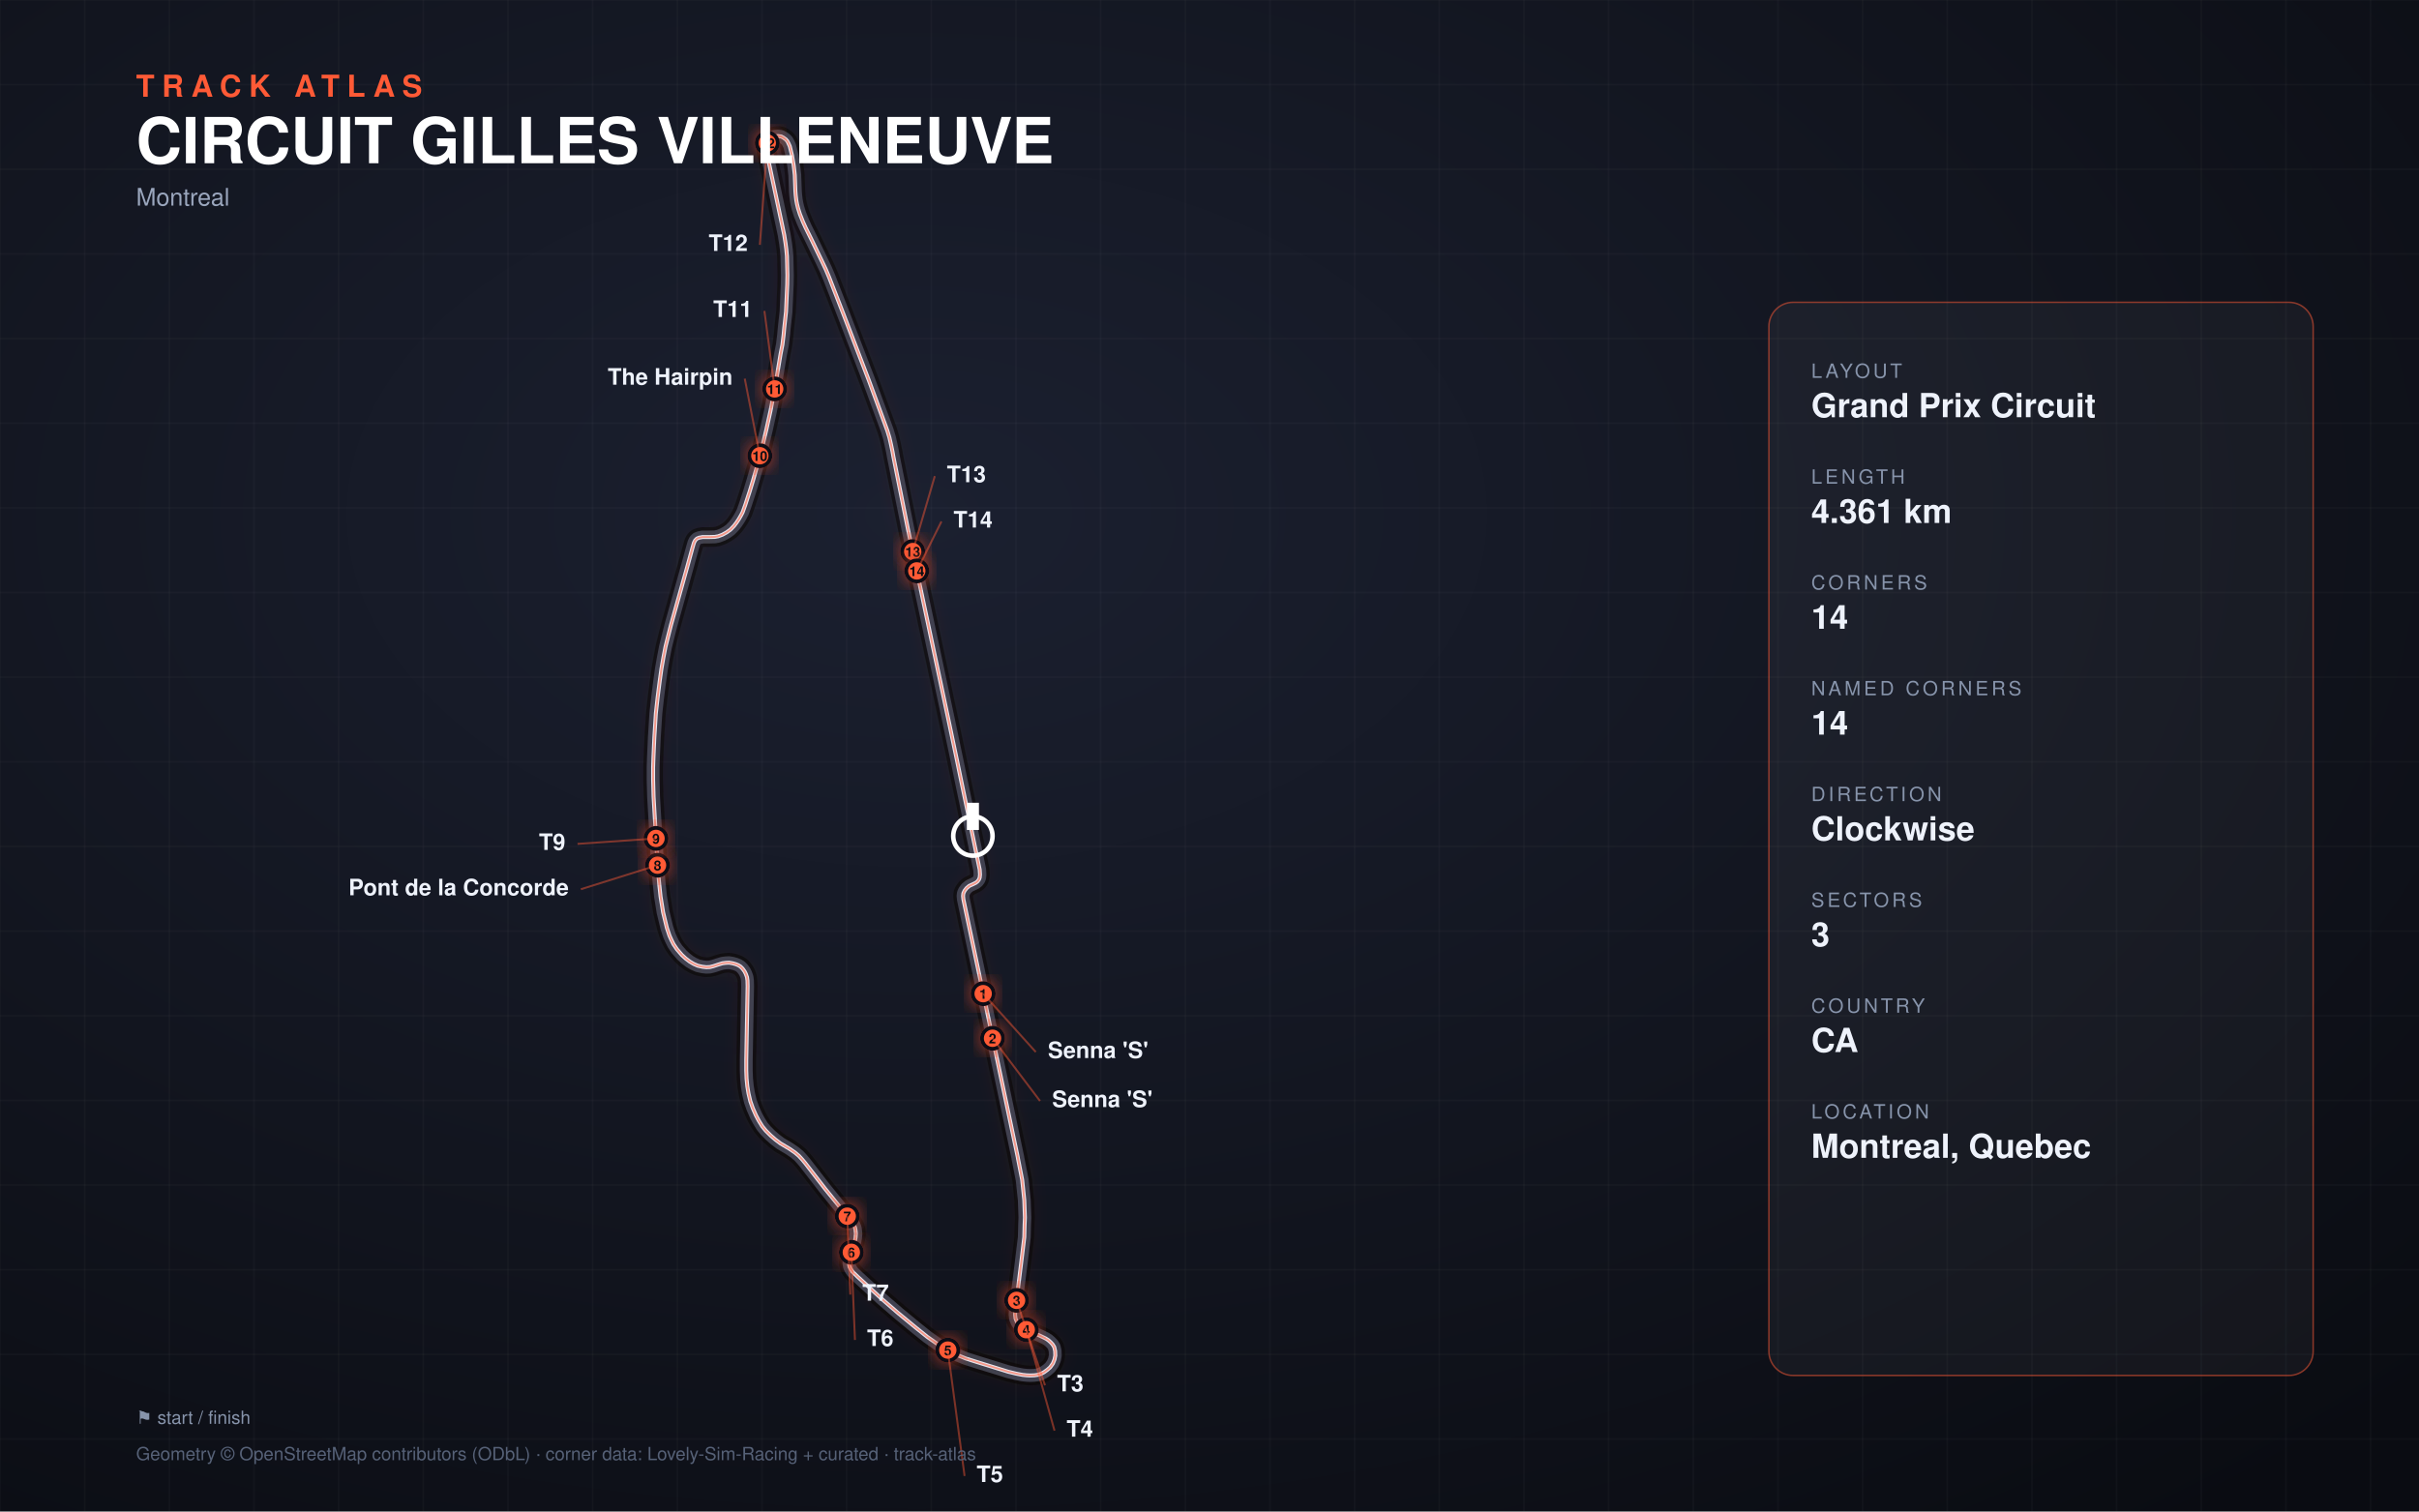
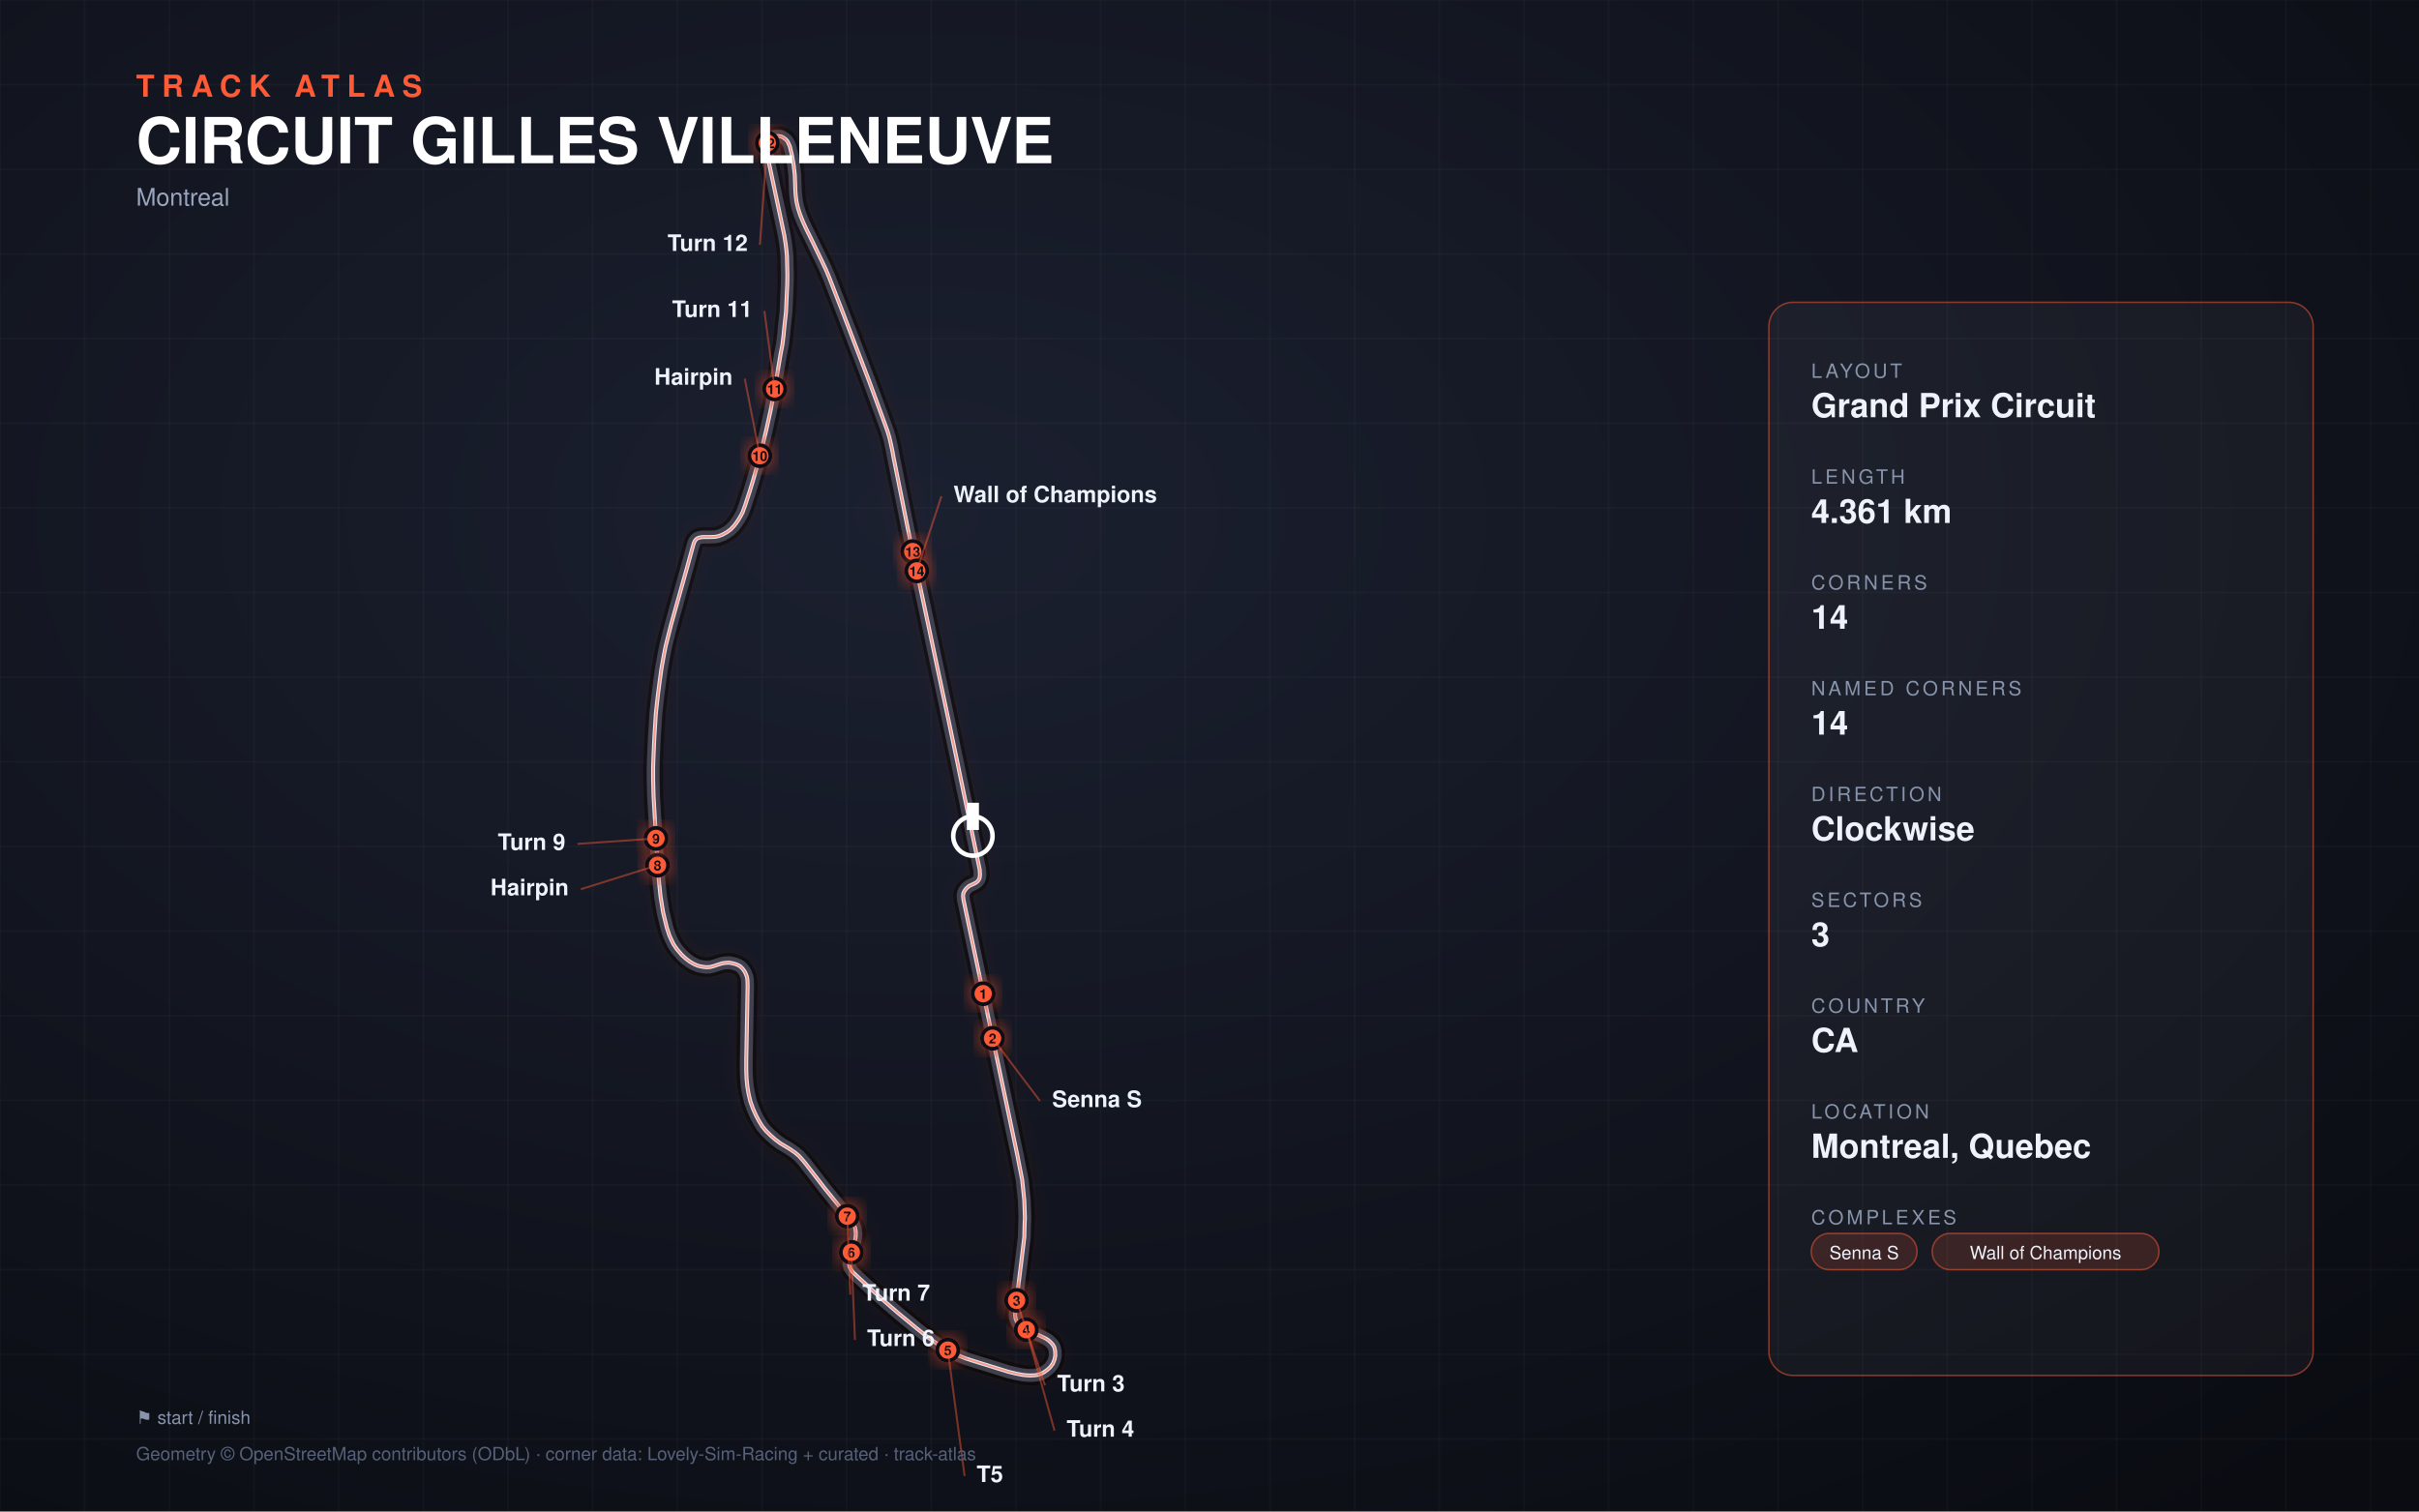
<svg xmlns="http://www.w3.org/2000/svg" width="1600" height="1000" viewBox="0 0 1600 1000" font-family="Helvetica, Arial, sans-serif">
  <defs>
    <radialGradient id="bg" cx="38%" cy="34%" r="85%">
      <stop offset="0%" stop-color="#1b2030" />
      <stop offset="55%" stop-color="#12151f" />
      <stop offset="100%" stop-color="#0a0c12" />
    </radialGradient>
    <linearGradient id="accent" x1="0" y1="0" x2="1" y2="1">
      <stop offset="0%" stop-color="#ff5a36" />
      <stop offset="100%" stop-color="#ffffff" />
    </linearGradient>
    <filter id="glow" x="-40%" y="-40%" width="180%" height="180%">
      <feGaussianBlur stdDeviation="6" result="b" />
      <feMerge>
        <feMergeNode in="b" />
        <feMergeNode in="SourceGraphic" />
      </feMerge>
    </filter>
  </defs>
  <rect width="1600" height="1000" fill="url(#bg)" />
  <line x1="0" y1="0" x2="0" y2="1000" stroke="#ffffff" stroke-opacity="0.025" />
  <line x1="56" y1="0" x2="56" y2="1000" stroke="#ffffff" stroke-opacity="0.025" />
  <line x1="112" y1="0" x2="112" y2="1000" stroke="#ffffff" stroke-opacity="0.025" />
  <line x1="168" y1="0" x2="168" y2="1000" stroke="#ffffff" stroke-opacity="0.025" />
  <line x1="224" y1="0" x2="224" y2="1000" stroke="#ffffff" stroke-opacity="0.025" />
  <line x1="280" y1="0" x2="280" y2="1000" stroke="#ffffff" stroke-opacity="0.025" />
  <line x1="336" y1="0" x2="336" y2="1000" stroke="#ffffff" stroke-opacity="0.025" />
  <line x1="392" y1="0" x2="392" y2="1000" stroke="#ffffff" stroke-opacity="0.025" />
  <line x1="448" y1="0" x2="448" y2="1000" stroke="#ffffff" stroke-opacity="0.025" />
  <line x1="504" y1="0" x2="504" y2="1000" stroke="#ffffff" stroke-opacity="0.025" />
  <line x1="560" y1="0" x2="560" y2="1000" stroke="#ffffff" stroke-opacity="0.025" />
  <line x1="616" y1="0" x2="616" y2="1000" stroke="#ffffff" stroke-opacity="0.025" />
  <line x1="672" y1="0" x2="672" y2="1000" stroke="#ffffff" stroke-opacity="0.025" />
  <line x1="728" y1="0" x2="728" y2="1000" stroke="#ffffff" stroke-opacity="0.025" />
  <line x1="784" y1="0" x2="784" y2="1000" stroke="#ffffff" stroke-opacity="0.025" />
  <line x1="840" y1="0" x2="840" y2="1000" stroke="#ffffff" stroke-opacity="0.025" />
  <line x1="896" y1="0" x2="896" y2="1000" stroke="#ffffff" stroke-opacity="0.025" />
  <line x1="952" y1="0" x2="952" y2="1000" stroke="#ffffff" stroke-opacity="0.025" />
  <line x1="1008" y1="0" x2="1008" y2="1000" stroke="#ffffff" stroke-opacity="0.025" />
  <line x1="1064" y1="0" x2="1064" y2="1000" stroke="#ffffff" stroke-opacity="0.025" />
  <line x1="1120" y1="0" x2="1120" y2="1000" stroke="#ffffff" stroke-opacity="0.025" />
  <line x1="1176" y1="0" x2="1176" y2="1000" stroke="#ffffff" stroke-opacity="0.025" />
  <line x1="1232" y1="0" x2="1232" y2="1000" stroke="#ffffff" stroke-opacity="0.025" />
  <line x1="1288" y1="0" x2="1288" y2="1000" stroke="#ffffff" stroke-opacity="0.025" />
  <line x1="1344" y1="0" x2="1344" y2="1000" stroke="#ffffff" stroke-opacity="0.025" />
  <line x1="1400" y1="0" x2="1400" y2="1000" stroke="#ffffff" stroke-opacity="0.025" />
  <line x1="1456" y1="0" x2="1456" y2="1000" stroke="#ffffff" stroke-opacity="0.025" />
  <line x1="1512" y1="0" x2="1512" y2="1000" stroke="#ffffff" stroke-opacity="0.025" />
  <line x1="1568" y1="0" x2="1568" y2="1000" stroke="#ffffff" stroke-opacity="0.025" />
  <line x1="0" y1="0" x2="1600" y2="0" stroke="#ffffff" stroke-opacity="0.025" />
  <line x1="0" y1="56" x2="1600" y2="56" stroke="#ffffff" stroke-opacity="0.025" />
  <line x1="0" y1="112" x2="1600" y2="112" stroke="#ffffff" stroke-opacity="0.025" />
  <line x1="0" y1="168" x2="1600" y2="168" stroke="#ffffff" stroke-opacity="0.025" />
  <line x1="0" y1="224" x2="1600" y2="224" stroke="#ffffff" stroke-opacity="0.025" />
  <line x1="0" y1="280" x2="1600" y2="280" stroke="#ffffff" stroke-opacity="0.025" />
  <line x1="0" y1="336" x2="1600" y2="336" stroke="#ffffff" stroke-opacity="0.025" />
  <line x1="0" y1="392" x2="1600" y2="392" stroke="#ffffff" stroke-opacity="0.025" />
  <line x1="0" y1="448" x2="1600" y2="448" stroke="#ffffff" stroke-opacity="0.025" />
  <line x1="0" y1="504" x2="1600" y2="504" stroke="#ffffff" stroke-opacity="0.025" />
  <line x1="0" y1="560" x2="1600" y2="560" stroke="#ffffff" stroke-opacity="0.025" />
  <line x1="0" y1="616" x2="1600" y2="616" stroke="#ffffff" stroke-opacity="0.025" />
  <line x1="0" y1="672" x2="1600" y2="672" stroke="#ffffff" stroke-opacity="0.025" />
  <line x1="0" y1="728" x2="1600" y2="728" stroke="#ffffff" stroke-opacity="0.025" />
  <line x1="0" y1="784" x2="1600" y2="784" stroke="#ffffff" stroke-opacity="0.025" />
  <line x1="0" y1="840" x2="1600" y2="840" stroke="#ffffff" stroke-opacity="0.025" />
  <line x1="0" y1="896" x2="1600" y2="896" stroke="#ffffff" stroke-opacity="0.025" />
  <line x1="0" y1="952" x2="1600" y2="952" stroke="#ffffff" stroke-opacity="0.025" />
  <path d="M 643.4,553.1 L 648.0,575.3 L 648.2,578.6 L 648.0,580.6 L 647.5,581.9 L 646.6,583.1 L 645.5,584.0 L 643.5,585.0 L 641.1,586.1 L 639.3,587.6 L 638.0,589.3 L 637.2,591.0 L 637.0,592.8 L 637.2,594.9 L 638.1,599.2 L 673.2,765.7 L 673.3,766.4 L 676.1,780.6 L 677.5,794.1 L 677.9,805.5 L 677.7,810.4 L 677.5,818.5 L 676.2,829.3 L 675.6,834.2 L 672.9,855.9 L 672.5,859.3 L 671.6,866.5 L 671.4,869.7 L 671.7,872.3 L 672.7,874.7 L 674.4,877.0 L 677.0,878.9 L 688.1,883.8 L 691.4,885.4 L 693.2,886.5 L 694.8,887.9 L 696.2,889.4 L 697.3,891.2 L 697.9,893.8 L 698.0,896.8 L 697.5,899.4 L 696.4,902.1 L 694.6,904.6 L 692.8,906.2 L 690.6,907.8 L 688.5,908.9 L 686.3,909.6 L 684.1,909.9 L 681.4,910.0 L 679.1,909.9 L 676.3,909.6 L 672.2,908.8 L 666.8,907.5 L 659.1,905.1 L 647.1,901.4 L 638.9,898.8 L 632.5,896.2 L 626.4,893.0 L 620.4,889.4 L 613.4,884.5 L 606.3,878.8 L 594.4,869.0 L 583.4,859.5 L 567.4,844.8 L 564.0,841.5 L 562.7,839.6 L 561.9,838.0 L 561.5,835.7 L 561.7,833.1 L 562.4,830.4 L 564.7,823.9 L 565.4,821.5 L 565.9,818.8 L 566.1,816.1 L 565.9,814.0 L 565.6,812.3 L 564.7,810.2 L 563.4,808.3 L 545.6,786.3 L 532.6,769.5 L 530.6,767.1 L 528.4,764.7 L 525.8,762.5 L 522.3,760.1 L 516.1,756.4 L 512.8,753.9 L 509.7,751.2 L 506.5,748.0 L 504.2,745.2 L 501.8,741.3 L 500.0,737.9 L 497.9,733.1 L 496.3,728.6 L 495.1,723.5 L 494.3,718.7 L 493.8,713.6 L 493.6,708.2 L 493.6,701.5 L 494.5,652.5 L 494.4,648.7 L 494.1,646.5 L 493.3,644.3 L 492.5,642.7 L 491.2,640.9 L 489.8,639.5 L 488.4,638.6 L 486.7,637.9 L 484.6,637.3 L 482.3,636.9 L 480.1,637.0 L 477.8,637.3 L 475.2,638.1 L 471.9,639.2 L 469.5,639.8 L 467.2,639.9 L 464.6,639.6 L 461.5,638.9 L 458.8,637.7 L 456.1,636.1 L 453.5,634.1 L 451.1,631.9 L 447.8,628.1 L 445.5,624.7 L 444.1,621.9 L 442.8,619.0 L 441.1,613.9 L 438.6,603.6 L 436.9,593.1 L 436.1,585.5 L 435.0,573.5 L 434.2,559.7 L 432.3,527.0 L 432.0,515.9 L 432.0,507.7 L 432.2,501.5 L 432.3,499.2 L 432.8,488.1 L 433.8,472.0 L 435.0,461.2 L 436.3,451.0 L 437.5,442.4 L 438.8,435.0 L 440.2,427.8 L 441.8,421.4 L 443.8,413.5 L 454.5,375.3 L 458.0,362.5 L 459.0,359.1 L 459.8,357.5 L 461.0,356.3 L 462.5,355.7 L 463.7,355.5 L 464.6,355.3 L 469.2,355.3 L 472.8,355.2 L 475.0,354.8 L 477.9,353.7 L 480.6,352.2 L 483.0,350.5 L 483.9,349.6 L 485.6,347.8 L 487.2,345.7 L 488.6,343.6 L 490.0,341.2 L 491.2,338.9 L 492.9,334.2 L 495.9,325.0 L 498.0,318.1 L 502.0,304.1 L 504.0,296.3 L 506.9,284.2 L 509.6,272.0 L 511.8,260.6 L 514.2,246.8 L 516.3,234.2 L 517.5,228.1 L 518.3,221.6 L 518.7,217.2 L 519.9,206.2 L 520.7,188.2 L 520.8,182.0 L 520.5,169.4 L 520.1,165.0 L 519.6,161.1 L 518.7,155.4 L 517.7,150.7 L 517.6,150.2 L 507.2,101.2 L 506.8,98.7 L 507.0,96.1 L 507.7,94.1 L 508.9,92.2 L 510.6,90.9 L 512.6,90.2 L 514.6,90.0 L 516.7,90.3 L 518.0,91.0 L 519.6,92.1 L 520.7,93.3 L 521.5,94.8 L 522.4,96.8 L 523.9,103.0 L 525.0,109.6 L 525.7,115.8 L 526.1,126.6 L 526.3,129.1 L 526.7,132.5 L 527.2,135.1 L 527.8,137.6 L 529.1,141.7 L 530.9,146.2 L 531.0,146.5 L 532.9,150.7 L 536.8,158.6 L 543.5,172.5 L 546.2,178.2 L 548.4,183.4 L 558.1,208.4 L 574.7,251.7 L 585.3,280.5 L 586.9,284.9 L 588.3,289.5 L 589.3,293.9 L 590.3,298.6 L 590.9,302.0 L 593.3,314.0 L 600.5,349.9 L 611.9,403.6 L 627.1,475.1 L 632.8,502.2 L 635.6,515.8 L 643.4,553.1 Z" fill="none" stroke="#000000" stroke-opacity="0.5" stroke-width="13" stroke-linejoin="round" stroke-linecap="round" />
  <path d="M 643.4,553.1 L 648.0,575.3 L 648.2,578.6 L 648.0,580.6 L 647.5,581.9 L 646.6,583.1 L 645.5,584.0 L 643.5,585.0 L 641.1,586.1 L 639.3,587.6 L 638.0,589.3 L 637.2,591.0 L 637.0,592.8 L 637.2,594.9 L 638.1,599.2 L 673.2,765.7 L 673.3,766.4 L 676.1,780.6 L 677.5,794.1 L 677.9,805.5 L 677.7,810.4 L 677.5,818.5 L 676.2,829.3 L 675.6,834.2 L 672.9,855.9 L 672.5,859.3 L 671.6,866.5 L 671.4,869.7 L 671.7,872.3 L 672.7,874.7 L 674.4,877.0 L 677.0,878.9 L 688.1,883.8 L 691.4,885.4 L 693.2,886.5 L 694.8,887.9 L 696.2,889.4 L 697.3,891.2 L 697.9,893.8 L 698.0,896.8 L 697.5,899.4 L 696.4,902.1 L 694.6,904.6 L 692.8,906.2 L 690.6,907.8 L 688.5,908.9 L 686.3,909.6 L 684.1,909.9 L 681.4,910.0 L 679.1,909.9 L 676.3,909.6 L 672.2,908.8 L 666.8,907.5 L 659.1,905.1 L 647.1,901.4 L 638.9,898.8 L 632.5,896.2 L 626.4,893.0 L 620.4,889.4 L 613.4,884.5 L 606.3,878.8 L 594.4,869.0 L 583.4,859.5 L 567.4,844.8 L 564.0,841.5 L 562.7,839.6 L 561.9,838.0 L 561.5,835.7 L 561.7,833.1 L 562.4,830.4 L 564.7,823.9 L 565.4,821.5 L 565.9,818.8 L 566.1,816.1 L 565.9,814.0 L 565.6,812.3 L 564.7,810.2 L 563.4,808.3 L 545.6,786.3 L 532.6,769.5 L 530.6,767.1 L 528.4,764.7 L 525.8,762.5 L 522.3,760.1 L 516.1,756.4 L 512.8,753.9 L 509.7,751.2 L 506.5,748.0 L 504.2,745.2 L 501.8,741.3 L 500.0,737.9 L 497.9,733.1 L 496.3,728.6 L 495.1,723.5 L 494.3,718.7 L 493.8,713.6 L 493.6,708.2 L 493.6,701.5 L 494.5,652.5 L 494.4,648.7 L 494.1,646.5 L 493.3,644.3 L 492.5,642.7 L 491.2,640.9 L 489.8,639.5 L 488.4,638.6 L 486.7,637.9 L 484.6,637.3 L 482.3,636.9 L 480.1,637.0 L 477.8,637.3 L 475.2,638.1 L 471.9,639.2 L 469.5,639.8 L 467.2,639.9 L 464.6,639.6 L 461.5,638.9 L 458.8,637.7 L 456.1,636.1 L 453.5,634.1 L 451.1,631.9 L 447.8,628.1 L 445.5,624.7 L 444.1,621.9 L 442.8,619.0 L 441.1,613.9 L 438.6,603.6 L 436.9,593.1 L 436.1,585.5 L 435.0,573.5 L 434.2,559.7 L 432.3,527.0 L 432.0,515.9 L 432.0,507.7 L 432.2,501.5 L 432.3,499.2 L 432.8,488.1 L 433.8,472.0 L 435.0,461.2 L 436.3,451.0 L 437.5,442.4 L 438.8,435.0 L 440.2,427.8 L 441.8,421.4 L 443.8,413.5 L 454.5,375.3 L 458.0,362.5 L 459.0,359.1 L 459.8,357.5 L 461.0,356.3 L 462.5,355.7 L 463.7,355.5 L 464.6,355.3 L 469.2,355.3 L 472.8,355.2 L 475.0,354.8 L 477.9,353.7 L 480.6,352.2 L 483.0,350.5 L 483.9,349.6 L 485.6,347.8 L 487.2,345.7 L 488.6,343.6 L 490.0,341.2 L 491.2,338.9 L 492.9,334.2 L 495.9,325.0 L 498.0,318.1 L 502.0,304.1 L 504.0,296.3 L 506.9,284.2 L 509.6,272.0 L 511.8,260.6 L 514.2,246.8 L 516.3,234.2 L 517.5,228.1 L 518.3,221.6 L 518.7,217.2 L 519.9,206.2 L 520.7,188.2 L 520.8,182.0 L 520.5,169.4 L 520.1,165.0 L 519.6,161.1 L 518.7,155.4 L 517.7,150.7 L 517.6,150.2 L 507.2,101.2 L 506.8,98.7 L 507.0,96.1 L 507.7,94.1 L 508.9,92.2 L 510.6,90.9 L 512.6,90.2 L 514.6,90.0 L 516.7,90.3 L 518.0,91.0 L 519.6,92.1 L 520.7,93.3 L 521.5,94.8 L 522.4,96.8 L 523.9,103.0 L 525.0,109.6 L 525.7,115.8 L 526.1,126.6 L 526.3,129.1 L 526.7,132.5 L 527.2,135.1 L 527.8,137.6 L 529.1,141.7 L 530.9,146.2 L 531.0,146.5 L 532.9,150.7 L 536.8,158.6 L 543.5,172.5 L 546.2,178.2 L 548.4,183.4 L 558.1,208.4 L 574.7,251.7 L 585.3,280.5 L 586.9,284.9 L 588.3,289.5 L 589.3,293.9 L 590.3,298.6 L 590.9,302.0 L 593.3,314.0 L 600.5,349.9 L 611.9,403.6 L 627.1,475.1 L 632.8,502.2 L 635.6,515.8 L 643.4,553.1 Z" fill="none" stroke="#39404f" stroke-width="8.5" stroke-linejoin="round" stroke-linecap="round" />
  <path d="M 643.4,553.1 L 648.0,575.3 L 648.2,578.6 L 648.0,580.6 L 647.5,581.9 L 646.6,583.1 L 645.5,584.0 L 643.5,585.0 L 641.1,586.1 L 639.3,587.6 L 638.0,589.3 L 637.2,591.0 L 637.0,592.8 L 637.2,594.9 L 638.1,599.2 L 673.2,765.7 L 673.3,766.4 L 676.1,780.6 L 677.5,794.1 L 677.9,805.5 L 677.7,810.4 L 677.5,818.5 L 676.2,829.3 L 675.6,834.2 L 672.9,855.9 L 672.5,859.3 L 671.6,866.5 L 671.4,869.7 L 671.7,872.3 L 672.7,874.7 L 674.4,877.0 L 677.0,878.9 L 688.1,883.8 L 691.4,885.4 L 693.2,886.5 L 694.8,887.9 L 696.2,889.4 L 697.3,891.2 L 697.9,893.8 L 698.0,896.8 L 697.5,899.4 L 696.4,902.1 L 694.6,904.6 L 692.8,906.2 L 690.6,907.8 L 688.5,908.9 L 686.3,909.6 L 684.1,909.9 L 681.4,910.0 L 679.1,909.9 L 676.3,909.6 L 672.2,908.8 L 666.8,907.5 L 659.1,905.1 L 647.1,901.4 L 638.9,898.8 L 632.5,896.2 L 626.4,893.0 L 620.4,889.4 L 613.4,884.5 L 606.3,878.8 L 594.4,869.0 L 583.4,859.5 L 567.4,844.8 L 564.0,841.5 L 562.7,839.6 L 561.9,838.0 L 561.5,835.7 L 561.7,833.1 L 562.4,830.4 L 564.7,823.9 L 565.4,821.5 L 565.9,818.8 L 566.1,816.1 L 565.9,814.0 L 565.6,812.3 L 564.7,810.2 L 563.4,808.3 L 545.6,786.3 L 532.6,769.5 L 530.6,767.1 L 528.4,764.7 L 525.8,762.5 L 522.3,760.1 L 516.1,756.4 L 512.8,753.9 L 509.7,751.2 L 506.5,748.0 L 504.2,745.2 L 501.8,741.3 L 500.0,737.9 L 497.9,733.1 L 496.3,728.6 L 495.1,723.5 L 494.3,718.7 L 493.8,713.6 L 493.6,708.2 L 493.6,701.5 L 494.5,652.5 L 494.4,648.7 L 494.1,646.5 L 493.3,644.3 L 492.5,642.7 L 491.2,640.9 L 489.8,639.5 L 488.4,638.6 L 486.7,637.9 L 484.6,637.3 L 482.3,636.9 L 480.1,637.0 L 477.8,637.3 L 475.2,638.1 L 471.9,639.2 L 469.5,639.8 L 467.2,639.9 L 464.6,639.6 L 461.5,638.9 L 458.8,637.7 L 456.1,636.1 L 453.5,634.1 L 451.1,631.9 L 447.8,628.1 L 445.5,624.7 L 444.1,621.9 L 442.8,619.0 L 441.1,613.9 L 438.6,603.6 L 436.9,593.1 L 436.1,585.5 L 435.0,573.5 L 434.2,559.7 L 432.3,527.0 L 432.0,515.9 L 432.0,507.7 L 432.2,501.5 L 432.3,499.2 L 432.8,488.1 L 433.8,472.0 L 435.0,461.2 L 436.3,451.0 L 437.5,442.4 L 438.8,435.0 L 440.2,427.8 L 441.8,421.4 L 443.8,413.5 L 454.5,375.3 L 458.0,362.5 L 459.0,359.1 L 459.8,357.5 L 461.0,356.3 L 462.5,355.7 L 463.7,355.5 L 464.6,355.3 L 469.2,355.3 L 472.8,355.2 L 475.0,354.8 L 477.9,353.7 L 480.6,352.2 L 483.0,350.5 L 483.9,349.6 L 485.6,347.8 L 487.2,345.7 L 488.6,343.6 L 490.0,341.2 L 491.2,338.9 L 492.9,334.2 L 495.9,325.0 L 498.0,318.1 L 502.0,304.1 L 504.0,296.3 L 506.9,284.2 L 509.6,272.0 L 511.8,260.6 L 514.2,246.8 L 516.3,234.2 L 517.5,228.1 L 518.3,221.6 L 518.7,217.2 L 519.9,206.2 L 520.7,188.2 L 520.8,182.0 L 520.5,169.4 L 520.1,165.0 L 519.6,161.1 L 518.7,155.4 L 517.7,150.7 L 517.6,150.2 L 507.2,101.2 L 506.8,98.7 L 507.0,96.1 L 507.7,94.1 L 508.9,92.2 L 510.6,90.9 L 512.6,90.2 L 514.6,90.0 L 516.7,90.3 L 518.0,91.0 L 519.6,92.1 L 520.7,93.3 L 521.5,94.8 L 522.4,96.8 L 523.9,103.0 L 525.0,109.6 L 525.7,115.8 L 526.1,126.6 L 526.3,129.1 L 526.7,132.5 L 527.2,135.1 L 527.8,137.6 L 529.1,141.7 L 530.9,146.2 L 531.0,146.5 L 532.9,150.7 L 536.8,158.6 L 543.5,172.5 L 546.2,178.2 L 548.4,183.4 L 558.1,208.4 L 574.7,251.7 L 585.3,280.5 L 586.9,284.9 L 588.3,289.5 L 589.3,293.9 L 590.3,298.6 L 590.9,302.0 L 593.3,314.0 L 600.5,349.9 L 611.9,403.6 L 627.1,475.1 L 632.8,502.2 L 635.6,515.8 L 643.4,553.1 Z" fill="none" stroke="#e7edf8" stroke-width="2.6" stroke-linejoin="round" stroke-linecap="round" />
  <path d="M 643.4,553.1 L 648.0,575.3 L 648.2,578.6 L 648.0,580.6 L 647.5,581.9 L 646.6,583.1 L 645.5,584.0 L 643.5,585.0 L 641.1,586.1 L 639.3,587.6 L 638.0,589.3 L 637.2,591.0 L 637.0,592.8 L 637.2,594.9 L 638.1,599.2 L 673.2,765.7 L 673.3,766.4 L 676.1,780.6 L 677.5,794.1 L 677.9,805.5 L 677.7,810.4 L 677.5,818.5 L 676.2,829.3 L 675.6,834.2 L 672.9,855.9 L 672.5,859.3 L 671.6,866.5 L 671.4,869.7 L 671.7,872.3 L 672.7,874.7 L 674.4,877.0 L 677.0,878.9 L 688.1,883.8 L 691.4,885.4 L 693.2,886.5 L 694.8,887.9 L 696.2,889.4 L 697.3,891.2 L 697.9,893.8 L 698.0,896.8 L 697.5,899.4 L 696.4,902.1 L 694.6,904.6 L 692.8,906.2 L 690.6,907.8 L 688.5,908.9 L 686.3,909.6 L 684.1,909.9 L 681.4,910.0 L 679.1,909.9 L 676.3,909.6 L 672.2,908.8 L 666.8,907.5 L 659.1,905.1 L 647.1,901.4 L 638.9,898.8 L 632.5,896.2 L 626.4,893.0 L 620.4,889.4 L 613.4,884.5 L 606.3,878.8 L 594.4,869.0 L 583.4,859.5 L 567.4,844.8 L 564.0,841.5 L 562.7,839.6 L 561.9,838.0 L 561.5,835.7 L 561.7,833.1 L 562.4,830.4 L 564.7,823.9 L 565.4,821.5 L 565.9,818.8 L 566.1,816.1 L 565.9,814.0 L 565.6,812.3 L 564.7,810.2 L 563.4,808.3 L 545.6,786.3 L 532.6,769.5 L 530.6,767.1 L 528.4,764.7 L 525.8,762.5 L 522.3,760.1 L 516.1,756.4 L 512.8,753.9 L 509.7,751.2 L 506.5,748.0 L 504.2,745.2 L 501.8,741.3 L 500.0,737.9 L 497.9,733.1 L 496.3,728.6 L 495.1,723.5 L 494.3,718.7 L 493.8,713.6 L 493.6,708.2 L 493.6,701.5 L 494.5,652.5 L 494.4,648.7 L 494.1,646.5 L 493.3,644.3 L 492.5,642.7 L 491.2,640.9 L 489.8,639.5 L 488.4,638.6 L 486.7,637.9 L 484.6,637.3 L 482.3,636.9 L 480.1,637.0 L 477.8,637.3 L 475.2,638.1 L 471.9,639.2 L 469.5,639.8 L 467.2,639.9 L 464.6,639.6 L 461.5,638.9 L 458.8,637.7 L 456.1,636.1 L 453.5,634.1 L 451.1,631.9 L 447.8,628.1 L 445.5,624.7 L 444.1,621.9 L 442.8,619.0 L 441.1,613.9 L 438.6,603.6 L 436.9,593.1 L 436.1,585.5 L 435.0,573.5 L 434.2,559.7 L 432.3,527.0 L 432.0,515.9 L 432.0,507.7 L 432.2,501.5 L 432.3,499.2 L 432.8,488.1 L 433.8,472.0 L 435.0,461.2 L 436.3,451.0 L 437.5,442.4 L 438.8,435.0 L 440.2,427.8 L 441.8,421.4 L 443.8,413.5 L 454.5,375.3 L 458.0,362.5 L 459.0,359.1 L 459.8,357.5 L 461.0,356.3 L 462.5,355.7 L 463.7,355.5 L 464.6,355.3 L 469.2,355.3 L 472.8,355.2 L 475.0,354.8 L 477.9,353.7 L 480.6,352.2 L 483.0,350.5 L 483.9,349.6 L 485.6,347.8 L 487.2,345.7 L 488.6,343.6 L 490.0,341.2 L 491.2,338.9 L 492.9,334.2 L 495.9,325.0 L 498.0,318.1 L 502.0,304.1 L 504.0,296.3 L 506.9,284.2 L 509.6,272.0 L 511.8,260.6 L 514.2,246.8 L 516.3,234.2 L 517.5,228.1 L 518.3,221.6 L 518.7,217.2 L 519.9,206.2 L 520.7,188.2 L 520.8,182.0 L 520.5,169.4 L 520.1,165.0 L 519.6,161.1 L 518.7,155.4 L 517.7,150.7 L 517.6,150.2 L 507.2,101.2 L 506.8,98.7 L 507.0,96.1 L 507.7,94.1 L 508.9,92.2 L 510.6,90.9 L 512.6,90.2 L 514.6,90.0 L 516.7,90.3 L 518.0,91.0 L 519.6,92.1 L 520.7,93.3 L 521.5,94.8 L 522.4,96.8 L 523.9,103.0 L 525.0,109.6 L 525.7,115.8 L 526.1,126.6 L 526.3,129.1 L 526.7,132.5 L 527.2,135.1 L 527.8,137.6 L 529.1,141.7 L 530.9,146.2 L 531.0,146.5 L 532.9,150.7 L 536.8,158.6 L 543.5,172.5 L 546.2,178.2 L 548.4,183.4 L 558.1,208.4 L 574.7,251.7 L 585.3,280.5 L 586.9,284.9 L 588.3,289.5 L 589.3,293.9 L 590.3,298.6 L 590.9,302.0 L 593.3,314.0 L 600.5,349.9 L 611.9,403.6 L 627.1,475.1 L 632.8,502.2 L 635.6,515.8 L 643.4,553.1 Z" fill="none" stroke="#ff5a36" stroke-opacity="0.55" stroke-width="1.2" stroke-linejoin="round" filter="url(#glow)" />
  <circle cx="643.5" cy="553.1" r="13" fill="none" stroke="#ffffff" stroke-width="3" />
  <rect x="639.5" y="531.1" width="8" height="18" fill="#ffffff" />
  <circle cx="650.3" cy="657.4" r="7" fill="#ff5a36" stroke="#0a0c12" stroke-width="2.5" filter="url(#glow)" />
  <text x="650.3" y="660.8" font-size="9" font-weight="700" fill="#0a0c12" text-anchor="middle">1</text>
  <circle cx="656.5" cy="686.9" r="7" fill="#ff5a36" stroke="#0a0c12" stroke-width="2.5" filter="url(#glow)" />
  <text x="656.5" y="690.3" font-size="9" font-weight="700" fill="#0a0c12" text-anchor="middle">2</text>
  <circle cx="672.4" cy="860.3" r="7" fill="#ff5a36" stroke="#0a0c12" stroke-width="2.5" filter="url(#glow)" />
  <text x="672.4" y="863.7" font-size="9" font-weight="700" fill="#0a0c12" text-anchor="middle">3</text>
  <circle cx="678.8" cy="879.7" r="7" fill="#ff5a36" stroke="#0a0c12" stroke-width="2.5" filter="url(#glow)" />
  <text x="678.8" y="883.1" font-size="9" font-weight="700" fill="#0a0c12" text-anchor="middle">4</text>
  <circle cx="626.9" cy="893.2" r="7" fill="#ff5a36" stroke="#0a0c12" stroke-width="2.5" filter="url(#glow)" />
  <text x="626.9" y="896.6" font-size="9" font-weight="700" fill="#0a0c12" text-anchor="middle">5</text>
  <circle cx="563.1" cy="828.5" r="7" fill="#ff5a36" stroke="#0a0c12" stroke-width="2.5" filter="url(#glow)" />
  <text x="563.1" y="831.9" font-size="9" font-weight="700" fill="#0a0c12" text-anchor="middle">6</text>
  <circle cx="560.4" cy="804.6" r="7" fill="#ff5a36" stroke="#0a0c12" stroke-width="2.5" filter="url(#glow)" />
  <text x="560.4" y="808.0" font-size="9" font-weight="700" fill="#0a0c12" text-anchor="middle">7</text>
  <circle cx="434.9" cy="572.4" r="7" fill="#ff5a36" stroke="#0a0c12" stroke-width="2.5" filter="url(#glow)" />
  <text x="434.9" y="575.8" font-size="9" font-weight="700" fill="#0a0c12" text-anchor="middle">8</text>
  <circle cx="433.9" cy="554.7" r="7" fill="#ff5a36" stroke="#0a0c12" stroke-width="2.5" filter="url(#glow)" />
  <text x="433.9" y="558.1" font-size="9" font-weight="700" fill="#0a0c12" text-anchor="middle">9</text>
  <circle cx="502.6" cy="301.5" r="7" fill="#ff5a36" stroke="#0a0c12" stroke-width="2.5" filter="url(#glow)" />
  <text x="502.6" y="304.9" font-size="9" font-weight="700" fill="#0a0c12" text-anchor="middle">10</text>
  <circle cx="512.4" cy="257.3" r="7" fill="#ff5a36" stroke="#0a0c12" stroke-width="2.5" filter="url(#glow)" />
  <text x="512.4" y="260.7" font-size="9" font-weight="700" fill="#0a0c12" text-anchor="middle">11</text>
  <circle cx="507.5" cy="94.6" r="7" fill="#ff5a36" stroke="#0a0c12" stroke-width="2.5" filter="url(#glow)" />
  <text x="507.5" y="98.0" font-size="9" font-weight="700" fill="#0a0c12" text-anchor="middle">12</text>
  <circle cx="603.7" cy="364.9" r="7" fill="#ff5a36" stroke="#0a0c12" stroke-width="2.5" filter="url(#glow)" />
  <text x="603.7" y="368.3" font-size="9" font-weight="700" fill="#0a0c12" text-anchor="middle">13</text>
  <circle cx="606.4" cy="377.7" r="7" fill="#ff5a36" stroke="#0a0c12" stroke-width="2.5" filter="url(#glow)" />
  <text x="606.4" y="381.1" font-size="9" font-weight="700" fill="#0a0c12" text-anchor="middle">14</text>
-   <line x1="650.3" y1="657.4" x2="685.1" y2="696.0" stroke="#ff5a36" stroke-opacity="0.45" stroke-width="1.3" />
-   <text x="693.1" y="700.0" font-size="15" font-weight="600" fill="#eef2fb" text-anchor="start">Senna 'S'</text>
  <line x1="656.5" y1="686.9" x2="687.9" y2="728.4" stroke="#ff5a36" stroke-opacity="0.45" stroke-width="1.3" />
-   <text x="695.9" y="732.4" font-size="15" font-weight="600" fill="#eef2fb" text-anchor="start">Senna 'S'</text>
+   <text x="695.9" y="732.4" font-size="15" font-weight="600" fill="#eef2fb" text-anchor="start">Senna S</text>
  <line x1="672.4" y1="860.3" x2="691.2" y2="916.5" stroke="#ff5a36" stroke-opacity="0.45" stroke-width="1.3" />
-   <text x="699.2" y="920.5" font-size="15" font-weight="600" fill="#eef2fb" text-anchor="start">T3</text>
+   <text x="699.2" y="920.5" font-size="15" font-weight="600" fill="#eef2fb" text-anchor="start">Turn 3</text>
  <line x1="678.8" y1="879.7" x2="697.5" y2="946.5" stroke="#ff5a36" stroke-opacity="0.45" stroke-width="1.3" />
-   <text x="705.5" y="950.5" font-size="15" font-weight="600" fill="#eef2fb" text-anchor="start">T4</text>
+   <text x="705.5" y="950.5" font-size="15" font-weight="600" fill="#eef2fb" text-anchor="start">Turn 4</text>
  <line x1="626.9" y1="893.2" x2="638.0" y2="976.5" stroke="#ff5a36" stroke-opacity="0.45" stroke-width="1.3" />
  <text x="646.0" y="980.5" font-size="15" font-weight="600" fill="#eef2fb" text-anchor="start">T5</text>
  <line x1="563.1" y1="828.5" x2="565.5" y2="886.5" stroke="#ff5a36" stroke-opacity="0.45" stroke-width="1.3" />
-   <text x="573.5" y="890.5" font-size="15" font-weight="600" fill="#eef2fb" text-anchor="start">T6</text>
+   <text x="573.5" y="890.5" font-size="15" font-weight="600" fill="#eef2fb" text-anchor="start">Turn 6</text>
  <line x1="560.4" y1="804.6" x2="562.4" y2="856.5" stroke="#ff5a36" stroke-opacity="0.45" stroke-width="1.3" />
-   <text x="570.4" y="860.5" font-size="15" font-weight="600" fill="#eef2fb" text-anchor="start">T7</text>
+   <text x="570.4" y="860.5" font-size="15" font-weight="600" fill="#eef2fb" text-anchor="start">Turn 7</text>
  <line x1="434.9" y1="572.4" x2="384.2" y2="588.3" stroke="#ff5a36" stroke-opacity="0.45" stroke-width="1.3" />
-   <text x="376.2" y="592.3" font-size="15" font-weight="600" fill="#eef2fb" text-anchor="end">Pont de la Concorde</text>
+   <text x="376.2" y="592.3" font-size="15" font-weight="600" fill="#eef2fb" text-anchor="end">Hairpin</text>
  <line x1="433.9" y1="554.7" x2="382.0" y2="558.3" stroke="#ff5a36" stroke-opacity="0.45" stroke-width="1.3" />
-   <text x="374.0" y="562.3" font-size="15" font-weight="600" fill="#eef2fb" text-anchor="end">T9</text>
+   <text x="374.0" y="562.3" font-size="15" font-weight="600" fill="#eef2fb" text-anchor="end">Turn 9</text>
  <line x1="502.6" y1="301.5" x2="492.6" y2="250.5" stroke="#ff5a36" stroke-opacity="0.45" stroke-width="1.3" />
-   <text x="484.6" y="254.5" font-size="15" font-weight="600" fill="#eef2fb" text-anchor="end">The Hairpin</text>
+   <text x="484.6" y="254.5" font-size="15" font-weight="600" fill="#eef2fb" text-anchor="end">Hairpin</text>
  <line x1="512.4" y1="257.3" x2="505.6" y2="205.7" stroke="#ff5a36" stroke-opacity="0.45" stroke-width="1.3" />
-   <text x="497.6" y="209.7" font-size="15" font-weight="600" fill="#eef2fb" text-anchor="end">T11</text>
+   <text x="497.6" y="209.7" font-size="15" font-weight="600" fill="#eef2fb" text-anchor="end">Turn 11</text>
  <line x1="507.5" y1="94.6" x2="502.6" y2="162.0" stroke="#ff5a36" stroke-opacity="0.45" stroke-width="1.3" />
-   <text x="494.6" y="166.0" font-size="15" font-weight="600" fill="#eef2fb" text-anchor="end">T12</text>
-   <line x1="603.7" y1="364.9" x2="618.3" y2="315.0" stroke="#ff5a36" stroke-opacity="0.45" stroke-width="1.3" />
-   <text x="626.3" y="319.0" font-size="15" font-weight="600" fill="#eef2fb" text-anchor="start">T13</text>
-   <line x1="606.4" y1="377.7" x2="622.7" y2="345.0" stroke="#ff5a36" stroke-opacity="0.45" stroke-width="1.3" />
-   <text x="630.7" y="349.0" font-size="15" font-weight="600" fill="#eef2fb" text-anchor="start">T14</text>
+   <text x="494.6" y="166.0" font-size="15" font-weight="600" fill="#eef2fb" text-anchor="end">Turn 12</text>
+   <line x1="606.4" y1="377.7" x2="622.7" y2="328.3" stroke="#ff5a36" stroke-opacity="0.45" stroke-width="1.3" />
+   <text x="630.7" y="332.3" font-size="15" font-weight="600" fill="#eef2fb" text-anchor="start">Wall of Champions</text>
  <text x="90" y="64" font-size="20" letter-spacing="5" fill="#ff5a36" font-weight="700">TRACK ATLAS</text>
  <text x="90" y="108" font-size="42" font-weight="800" fill="#ffffff">CIRCUIT GILLES VILLENEUVE</text>
  <text x="90" y="136" font-size="16" fill="#9aa6bd">Montreal</text>
  <rect x="1170" y="200" width="360" height="710" rx="16" fill="#ffffff" fill-opacity="0.04" stroke="#ff5a36" stroke-opacity="0.5" />
  <text x="1198" y="250" font-size="13" letter-spacing="2" fill="#8794ab">LAYOUT</text>
  <text x="1198" y="276" font-size="22" font-weight="700" fill="#eef2fb">Grand Prix Circuit</text>
  <text x="1198" y="320" font-size="13" letter-spacing="2" fill="#8794ab">LENGTH</text>
  <text x="1198" y="346" font-size="22" font-weight="700" fill="#eef2fb">4.361 km</text>
  <text x="1198" y="390" font-size="13" letter-spacing="2" fill="#8794ab">CORNERS</text>
  <text x="1198" y="416" font-size="22" font-weight="700" fill="#eef2fb">14</text>
  <text x="1198" y="460" font-size="13" letter-spacing="2" fill="#8794ab">NAMED CORNERS</text>
  <text x="1198" y="486" font-size="22" font-weight="700" fill="#eef2fb">14</text>
  <text x="1198" y="530" font-size="13" letter-spacing="2" fill="#8794ab">DIRECTION</text>
  <text x="1198" y="556" font-size="22" font-weight="700" fill="#eef2fb">Clockwise</text>
  <text x="1198" y="600" font-size="13" letter-spacing="2" fill="#8794ab">SECTORS</text>
  <text x="1198" y="626" font-size="22" font-weight="700" fill="#eef2fb">3</text>
  <text x="1198" y="670" font-size="13" letter-spacing="2" fill="#8794ab">COUNTRY</text>
  <text x="1198" y="696" font-size="22" font-weight="700" fill="#eef2fb">CA</text>
  <text x="1198" y="740" font-size="13" letter-spacing="2" fill="#8794ab">LOCATION</text>
  <text x="1198" y="766" font-size="22" font-weight="700" fill="#eef2fb">Montreal, Quebec</text>
+   <text x="1198" y="810" font-size="13" letter-spacing="2" fill="#8794ab">COMPLEXES</text>
+   <rect x="1198" y="816" width="70" height="24" rx="12" fill="#ff5a36" fill-opacity="0.16" stroke="#ff5a36" stroke-opacity="0.5" />
+   <text x="1233" y="833" font-size="12" fill="#eef2fb" text-anchor="middle">Senna S</text>
+   <rect x="1278" y="816" width="150" height="24" rx="12" fill="#ff5a36" fill-opacity="0.16" stroke="#ff5a36" stroke-opacity="0.5" />
+   <text x="1353" y="833" font-size="12" fill="#eef2fb" text-anchor="middle">Wall of Champions</text>
  <text x="90" y="966" font-size="12" fill="#566177">Geometry © OpenStreetMap contributors (ODbL) · corner data: Lovely-Sim-Racing + curated · track-atlas</text>
  <text x="90" y="942" font-size="12" fill="#8794ab">⚑ start / finish</text>
</svg>
